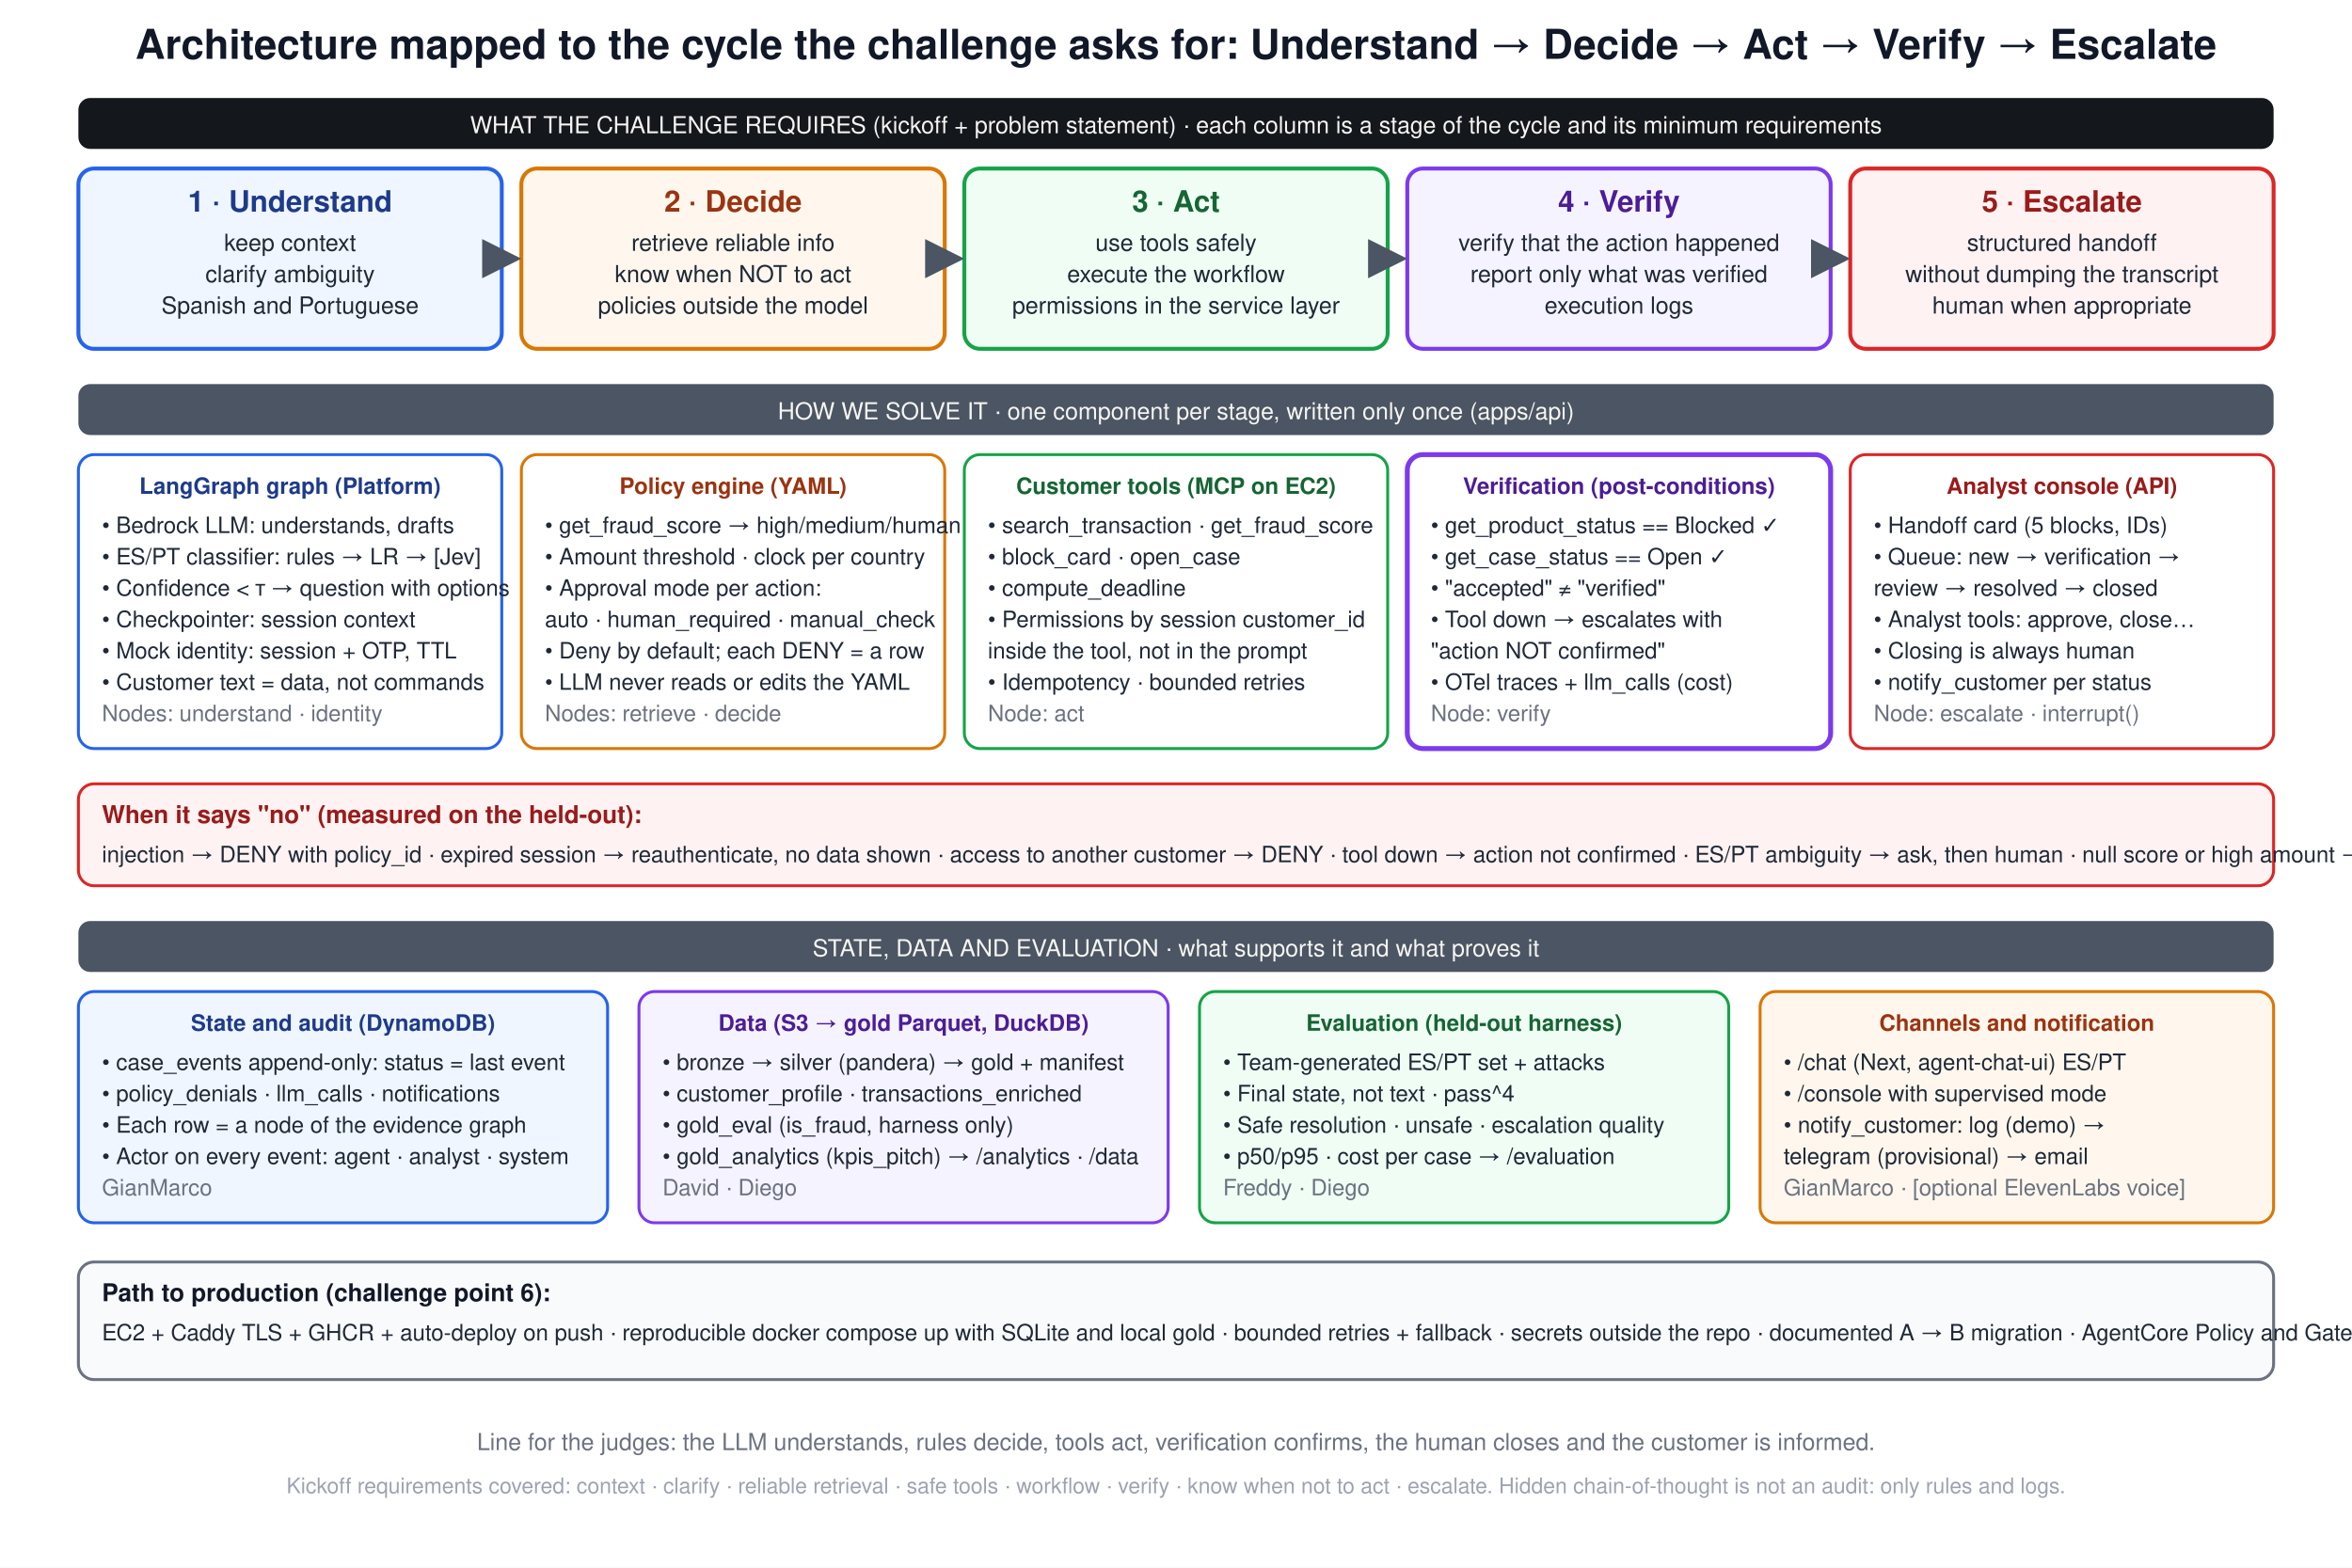
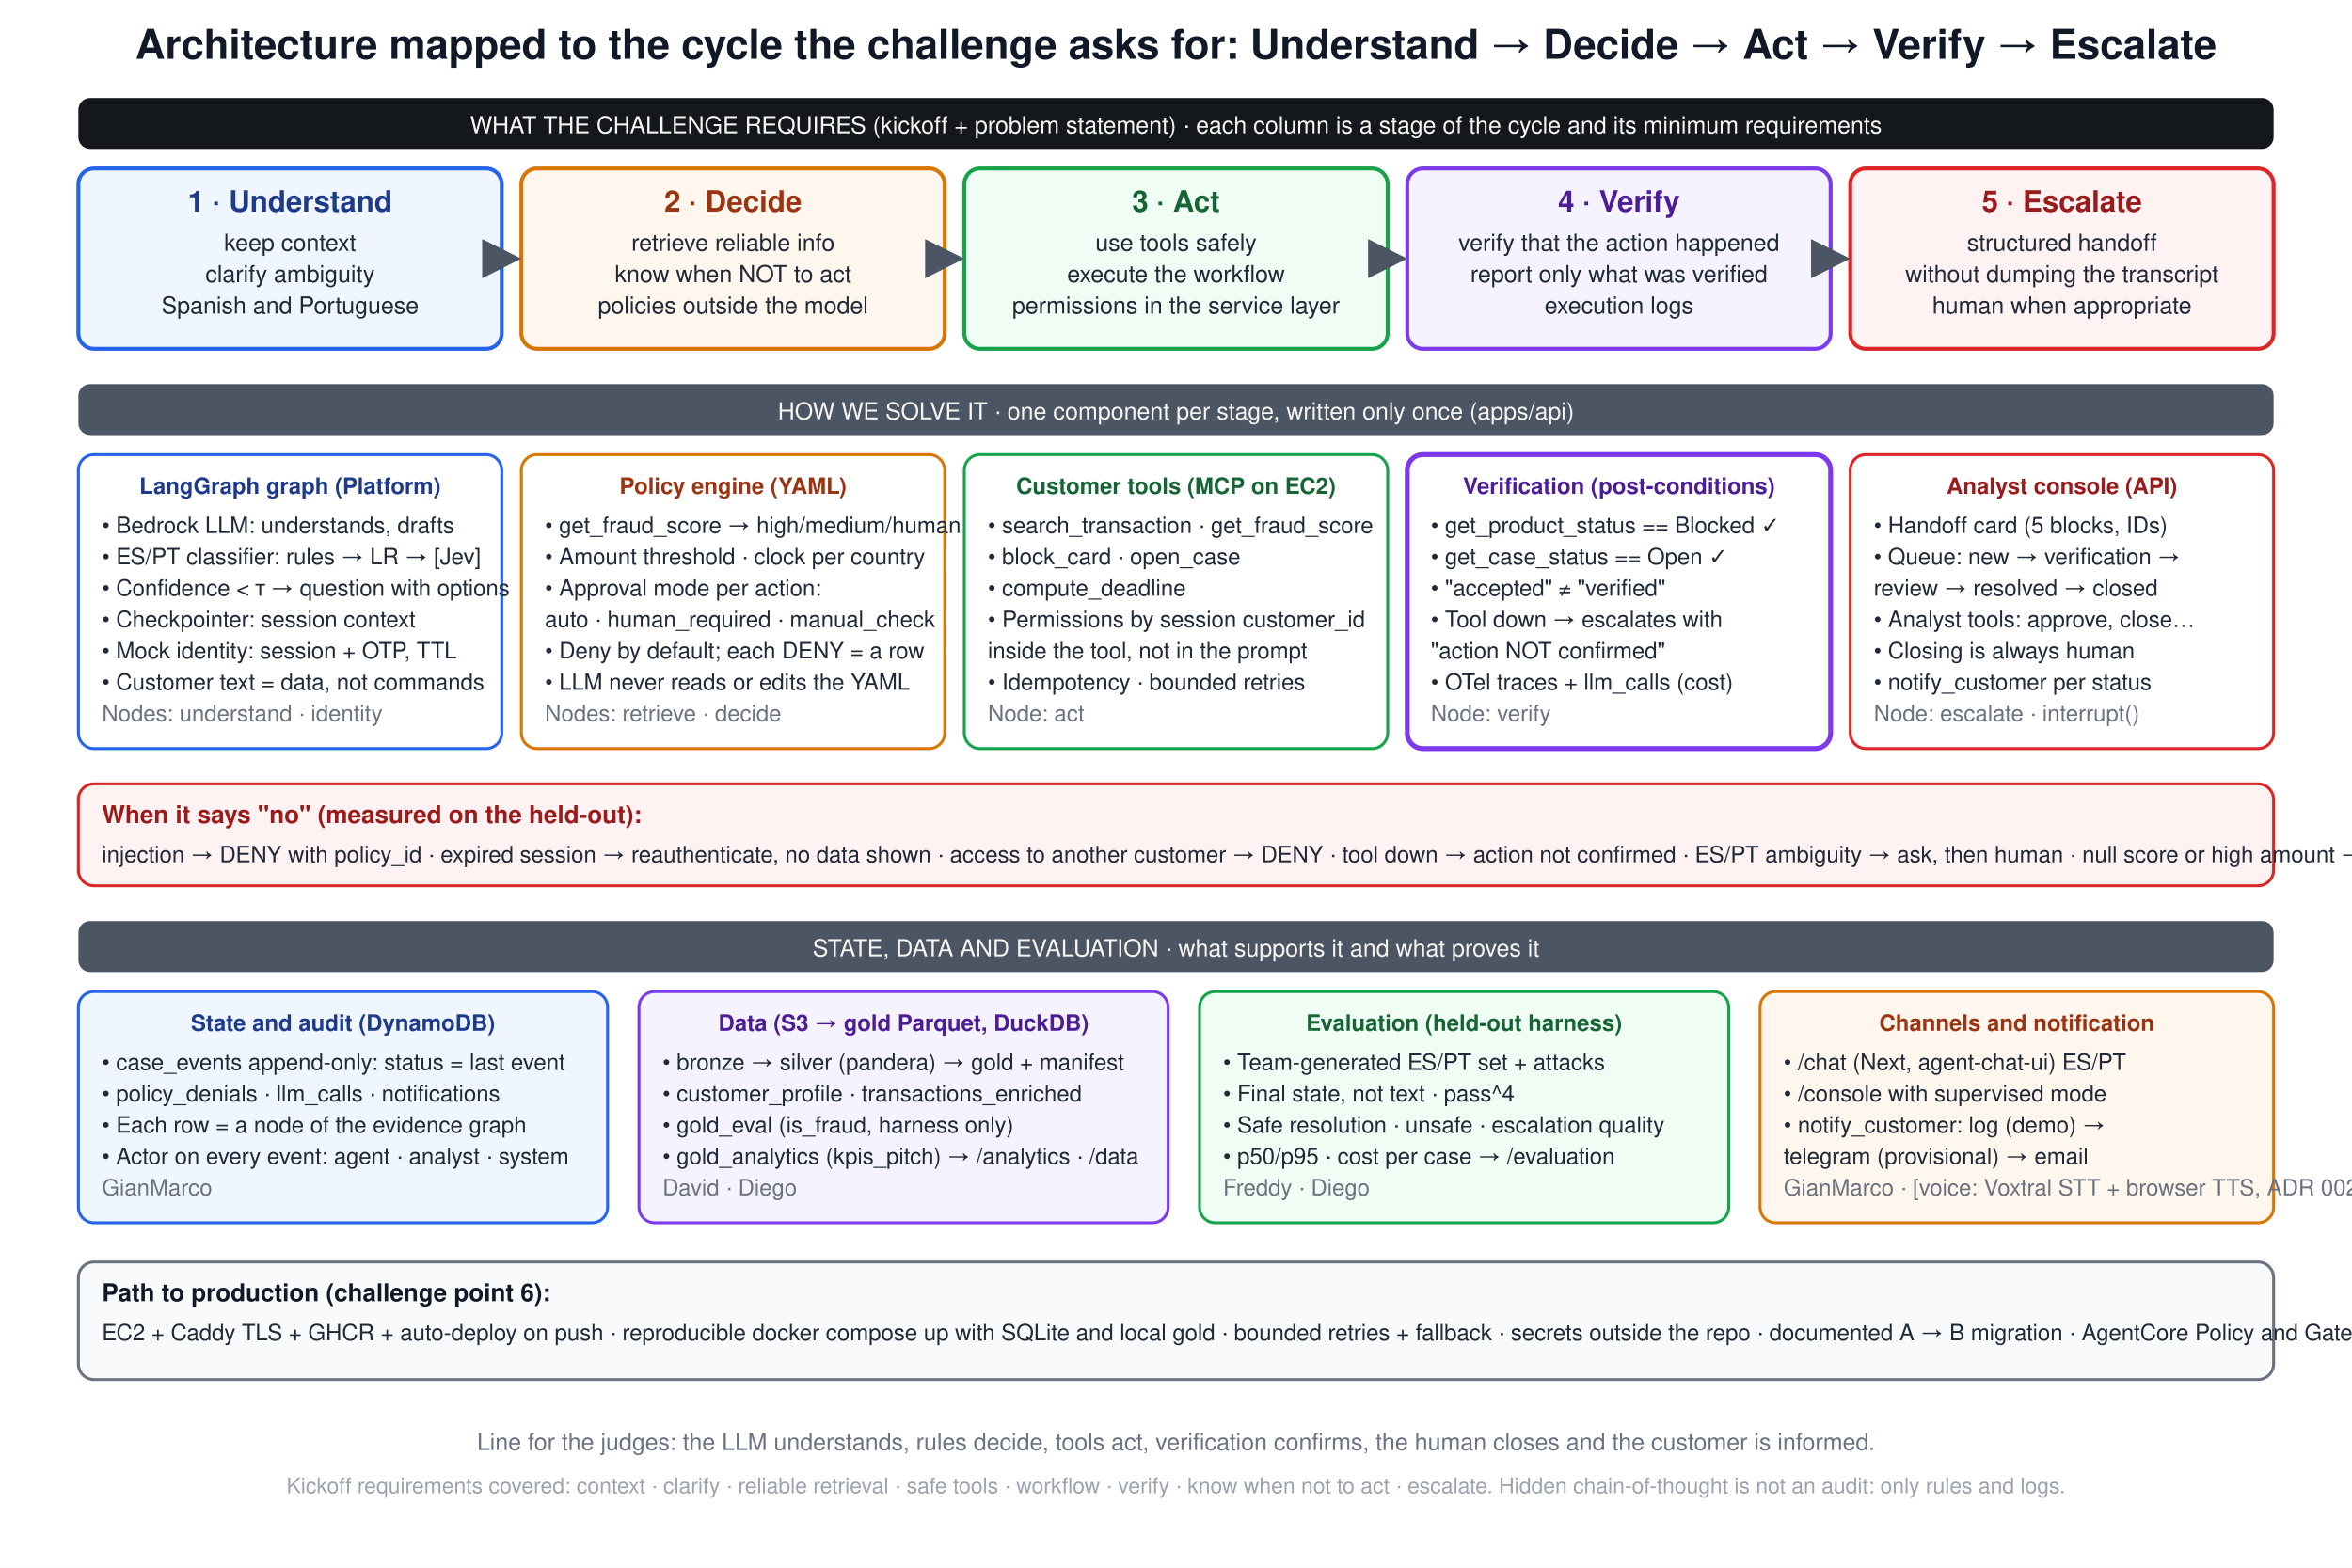
<svg xmlns="http://www.w3.org/2000/svg" viewBox="0 0 1200 800" font-family="Helvetica, Arial, sans-serif">
  <defs>
    <marker id="arr" markerWidth="10" markerHeight="10" refX="9" refY="5" orient="auto">
      <path d="M0,0 L10,5 L0,10 z" fill="#4b5563" />
    </marker>
  </defs>
  <rect width="1200" height="800" fill="#ffffff" />
  <text x="600" y="30" text-anchor="middle" font-size="21" font-weight="bold" fill="#111827">Architecture mapped to the cycle the challenge asks for: Understand → Decide → Act → Verify → Escalate</text>
  <g font-size="12">
    <rect x="40" y="50" width="1120" height="26" rx="6" fill="#14171c" />
    <text x="600" y="68" text-anchor="middle" font-size="12" fill="#f6f5f1">WHAT THE CHALLENGE REQUIRES (kickoff + problem statement) · each column is a stage of the cycle and its minimum requirements</text>
  </g>
  <g font-size="12">
    <rect x="40" y="86" width="216" height="92" rx="8" fill="#eff6ff" stroke="#2563eb" stroke-width="2" />
    <text x="148" y="108" text-anchor="middle" font-size="15" font-weight="bold" fill="#1e3a8a">1 · Understand</text>
    <text x="148" y="128" text-anchor="middle" fill="#1f2937">keep context</text>
    <text x="148" y="144" text-anchor="middle" fill="#1f2937">clarify ambiguity</text>
    <text x="148" y="160" text-anchor="middle" fill="#1f2937">Spanish and Portuguese</text>
    <rect x="266" y="86" width="216" height="92" rx="8" fill="#fff7ed" stroke="#d97706" stroke-width="2" />
    <text x="374" y="108" text-anchor="middle" font-size="15" font-weight="bold" fill="#9a3412">2 · Decide</text>
    <text x="374" y="128" text-anchor="middle" fill="#1f2937">retrieve reliable info</text>
    <text x="374" y="144" text-anchor="middle" fill="#1f2937">know when NOT to act</text>
    <text x="374" y="160" text-anchor="middle" fill="#1f2937">policies outside the model</text>
    <rect x="492" y="86" width="216" height="92" rx="8" fill="#f0fdf4" stroke="#16a34a" stroke-width="2" />
    <text x="600" y="108" text-anchor="middle" font-size="15" font-weight="bold" fill="#166534">3 · Act</text>
    <text x="600" y="128" text-anchor="middle" fill="#1f2937">use tools safely</text>
    <text x="600" y="144" text-anchor="middle" fill="#1f2937">execute the workflow</text>
    <text x="600" y="160" text-anchor="middle" fill="#1f2937">permissions in the service layer</text>
    <rect x="718" y="86" width="216" height="92" rx="8" fill="#f5f3ff" stroke="#7c3aed" stroke-width="2" />
    <text x="826" y="108" text-anchor="middle" font-size="15" font-weight="bold" fill="#4c1d95">4 · Verify</text>
    <text x="826" y="128" text-anchor="middle" fill="#1f2937">verify that the action happened</text>
    <text x="826" y="144" text-anchor="middle" fill="#1f2937">report only what was verified</text>
    <text x="826" y="160" text-anchor="middle" fill="#1f2937">execution logs</text>
    <rect x="944" y="86" width="216" height="92" rx="8" fill="#fef2f2" stroke="#dc2626" stroke-width="2" />
    <text x="1052" y="108" text-anchor="middle" font-size="15" font-weight="bold" fill="#991b1b">5 · Escalate</text>
    <text x="1052" y="128" text-anchor="middle" fill="#1f2937">structured handoff</text>
    <text x="1052" y="144" text-anchor="middle" fill="#1f2937">without dumping the transcript</text>
    <text x="1052" y="160" text-anchor="middle" fill="#1f2937">human when appropriate</text>
  </g>
  <g stroke="#4b5563" stroke-width="2" fill="none">
    <line x1="256" y1="132" x2="264" y2="132" marker-end="url(#arr)" />
    <line x1="482" y1="132" x2="490" y2="132" marker-end="url(#arr)" />
    <line x1="708" y1="132" x2="716" y2="132" marker-end="url(#arr)" />
    <line x1="934" y1="132" x2="942" y2="132" marker-end="url(#arr)" />
  </g>
  <rect x="40" y="196" width="1120" height="26" rx="6" fill="#4b5563" />
  <text x="600" y="214" text-anchor="middle" font-size="12" fill="#f6f5f1">HOW WE SOLVE IT · one component per stage, written only once (apps/api)</text>
  <g font-size="11.5">
    <rect x="40" y="232" width="216" height="150" rx="8" fill="#ffffff" stroke="#2563eb" stroke-width="1.5" />
    <text x="148" y="252" text-anchor="middle" font-weight="bold" fill="#1e3a8a">LangGraph graph (Platform)</text>
    <text x="52" y="272" fill="#1f2937">• Bedrock LLM: understands, drafts</text>
    <text x="52" y="288" fill="#1f2937">• ES/PT classifier: rules → LR → [Jev]</text>
    <text x="52" y="304" fill="#1f2937">• Confidence &lt; τ → question with options</text>
    <text x="52" y="320" fill="#1f2937">• Checkpointer: session context</text>
    <text x="52" y="336" fill="#1f2937">• Mock identity: session + OTP, TTL</text>
    <text x="52" y="352" fill="#1f2937">• Customer text = data, not commands</text>
    <text x="52" y="368" fill="#6b7280">Nodes: understand · identity</text>
    <rect x="266" y="232" width="216" height="150" rx="8" fill="#ffffff" stroke="#d97706" stroke-width="1.5" />
    <text x="374" y="252" text-anchor="middle" font-weight="bold" fill="#9a3412">Policy engine (YAML)</text>
    <text x="278" y="272" fill="#1f2937">• get_fraud_score → high/medium/human zone</text>
    <text x="278" y="288" fill="#1f2937">• Amount threshold · clock per country</text>
    <text x="278" y="304" fill="#1f2937">• Approval mode per action:</text>
    <text x="278" y="320" fill="#1f2937">  auto · human_required · manual_check</text>
    <text x="278" y="336" fill="#1f2937">• Deny by default; each DENY = a row</text>
    <text x="278" y="352" fill="#1f2937">• LLM never reads or edits the YAML</text>
    <text x="278" y="368" fill="#6b7280">Nodes: retrieve · decide</text>
    <rect x="492" y="232" width="216" height="150" rx="8" fill="#ffffff" stroke="#16a34a" stroke-width="1.5" />
    <text x="600" y="252" text-anchor="middle" font-weight="bold" fill="#166534">Customer tools (MCP on EC2)</text>
    <text x="504" y="272" fill="#1f2937">• search_transaction · get_fraud_score</text>
    <text x="504" y="288" fill="#1f2937">• block_card · open_case</text>
    <text x="504" y="304" fill="#1f2937">• compute_deadline</text>
    <text x="504" y="320" fill="#1f2937">• Permissions by session customer_id</text>
    <text x="504" y="336" fill="#1f2937">  inside the tool, not in the prompt</text>
    <text x="504" y="352" fill="#1f2937">• Idempotency · bounded retries</text>
    <text x="504" y="368" fill="#6b7280">Node: act</text>
    <rect x="718" y="232" width="216" height="150" rx="8" fill="#ffffff" stroke="#7c3aed" stroke-width="2.5" />
    <text x="826" y="252" text-anchor="middle" font-weight="bold" fill="#4c1d95">Verification (post-conditions)</text>
    <text x="730" y="272" fill="#1f2937">• get_product_status == Blocked ✓</text>
    <text x="730" y="288" fill="#1f2937">• get_case_status == Open ✓</text>
    <text x="730" y="304" fill="#1f2937">• "accepted" ≠ "verified"</text>
    <text x="730" y="320" fill="#1f2937">• Tool down → escalates with</text>
    <text x="730" y="336" fill="#1f2937">  "action NOT confirmed"</text>
    <text x="730" y="352" fill="#1f2937">• OTel traces + llm_calls (cost)</text>
    <text x="730" y="368" fill="#6b7280">Node: verify</text>
    <rect x="944" y="232" width="216" height="150" rx="8" fill="#ffffff" stroke="#dc2626" stroke-width="1.5" />
    <text x="1052" y="252" text-anchor="middle" font-weight="bold" fill="#991b1b">Analyst console (API)</text>
    <text x="956" y="272" fill="#1f2937">• Handoff card (5 blocks, IDs)</text>
    <text x="956" y="288" fill="#1f2937">• Queue: new → verification →</text>
    <text x="956" y="304" fill="#1f2937">  review → resolved → closed</text>
    <text x="956" y="320" fill="#1f2937">• Analyst tools: approve, close…</text>
    <text x="956" y="336" fill="#1f2937">• Closing is always human</text>
    <text x="956" y="352" fill="#1f2937">• notify_customer per status</text>
    <text x="956" y="368" fill="#6b7280">Node: escalate · interrupt()</text>
  </g>
  <rect x="40" y="400" width="1120" height="52" rx="8" fill="#fef2f2" stroke="#dc2626" stroke-width="1.5" />
  <text x="52" y="420" font-size="12.5" font-weight="bold" fill="#991b1b">When it says "no" (measured on the held-out):</text>
  <text x="52" y="440" font-size="11.5" fill="#1f2937">injection → DENY with policy_id · expired session → reauthenticate, no data shown · access to another customer → DENY · tool down → action not confirmed · ES/PT ambiguity → ask, then human · null score or high amount → human</text>
  <rect x="40" y="470" width="1120" height="26" rx="6" fill="#4b5563" />
  <text x="600" y="488" text-anchor="middle" font-size="12" fill="#f6f5f1">STATE, DATA AND EVALUATION · what supports it and what proves it</text>
  <g font-size="11.5">
    <rect x="40" y="506" width="270" height="118" rx="8" fill="#eff6ff" stroke="#2563eb" stroke-width="1.5" />
    <text x="175" y="526" text-anchor="middle" font-weight="bold" fill="#1e3a8a">State and audit (DynamoDB)</text>
    <text x="52" y="546" fill="#1f2937">• case_events append-only: status = last event</text>
    <text x="52" y="562" fill="#1f2937">• policy_denials · llm_calls · notifications</text>
    <text x="52" y="578" fill="#1f2937">• Each row = a node of the evidence graph</text>
    <text x="52" y="594" fill="#1f2937">• Actor on every event: agent · analyst · system</text>
    <text x="52" y="610" fill="#6b7280">GianMarco</text>
    <rect x="326" y="506" width="270" height="118" rx="8" fill="#f5f3ff" stroke="#7c3aed" stroke-width="1.5" />
    <text x="461" y="526" text-anchor="middle" font-weight="bold" fill="#4c1d95">Data (S3 → gold Parquet, DuckDB)</text>
    <text x="338" y="546" fill="#1f2937">• bronze → silver (pandera) → gold + manifest</text>
    <text x="338" y="562" fill="#1f2937">• customer_profile · transactions_enriched</text>
    <text x="338" y="578" fill="#1f2937">• gold_eval (is_fraud, harness only)</text>
    <text x="338" y="594" fill="#1f2937">• gold_analytics (kpis_pitch) → /analytics · /data</text>
    <text x="338" y="610" fill="#6b7280">David · Diego</text>
    <rect x="612" y="506" width="270" height="118" rx="8" fill="#f0fdf4" stroke="#16a34a" stroke-width="1.5" />
    <text x="747" y="526" text-anchor="middle" font-weight="bold" fill="#166534">Evaluation (held-out harness)</text>
    <text x="624" y="546" fill="#1f2937">• Team-generated ES/PT set + attacks</text>
    <text x="624" y="562" fill="#1f2937">• Final state, not text · pass^4</text>
    <text x="624" y="578" fill="#1f2937">• Safe resolution · unsafe · escalation quality</text>
    <text x="624" y="594" fill="#1f2937">• p50/p95 · cost per case → /evaluation</text>
    <text x="624" y="610" fill="#6b7280">Freddy · Diego</text>
    <rect x="898" y="506" width="262" height="118" rx="8" fill="#fff7ed" stroke="#d97706" stroke-width="1.5" />
    <text x="1029" y="526" text-anchor="middle" font-weight="bold" fill="#9a3412">Channels and notification</text>
    <text x="910" y="546" fill="#1f2937">• /chat (Next, agent-chat-ui) ES/PT</text>
    <text x="910" y="562" fill="#1f2937">• /console with supervised mode</text>
    <text x="910" y="578" fill="#1f2937">• notify_customer: log (demo) →</text>
    <text x="910" y="594" fill="#1f2937">  telegram (provisional) → email</text>
-     <text x="910" y="610" fill="#6b7280">GianMarco · [optional ElevenLabs voice]</text>
+     <text x="910" y="610" fill="#6b7280">GianMarco · [voice: Voxtral STT + browser TTS, ADR 0029]</text>
  </g>
  <rect x="40" y="644" width="1120" height="60" rx="8" fill="#f9fafb" stroke="#6b7280" stroke-width="1.5" />
  <text x="52" y="664" font-size="12.5" font-weight="bold" fill="#111827">Path to production (challenge point 6):</text>
  <text x="52" y="684" font-size="11.5" fill="#1f2937">EC2 + Caddy TLS + GHCR + auto-deploy on push · reproducible docker compose up with SQLite and local gold · bounded retries + fallback · secrets outside the repo · documented A → B migration · AgentCore Policy and Gateway to naturally replace the YAML and MCP</text>
  <text x="600" y="740" text-anchor="middle" font-size="12" fill="#6b7280">Line for the judges: the LLM understands, rules decide, tools act, verification confirms, the human closes and the customer is informed.</text>
  <text x="600" y="762" text-anchor="middle" font-size="11" fill="#9ca3af">Kickoff requirements covered: context · clarify · reliable retrieval · safe tools · workflow · verify · know when not to act · escalate. Hidden chain-of-thought is not an audit: only rules and logs.</text>
</svg>
